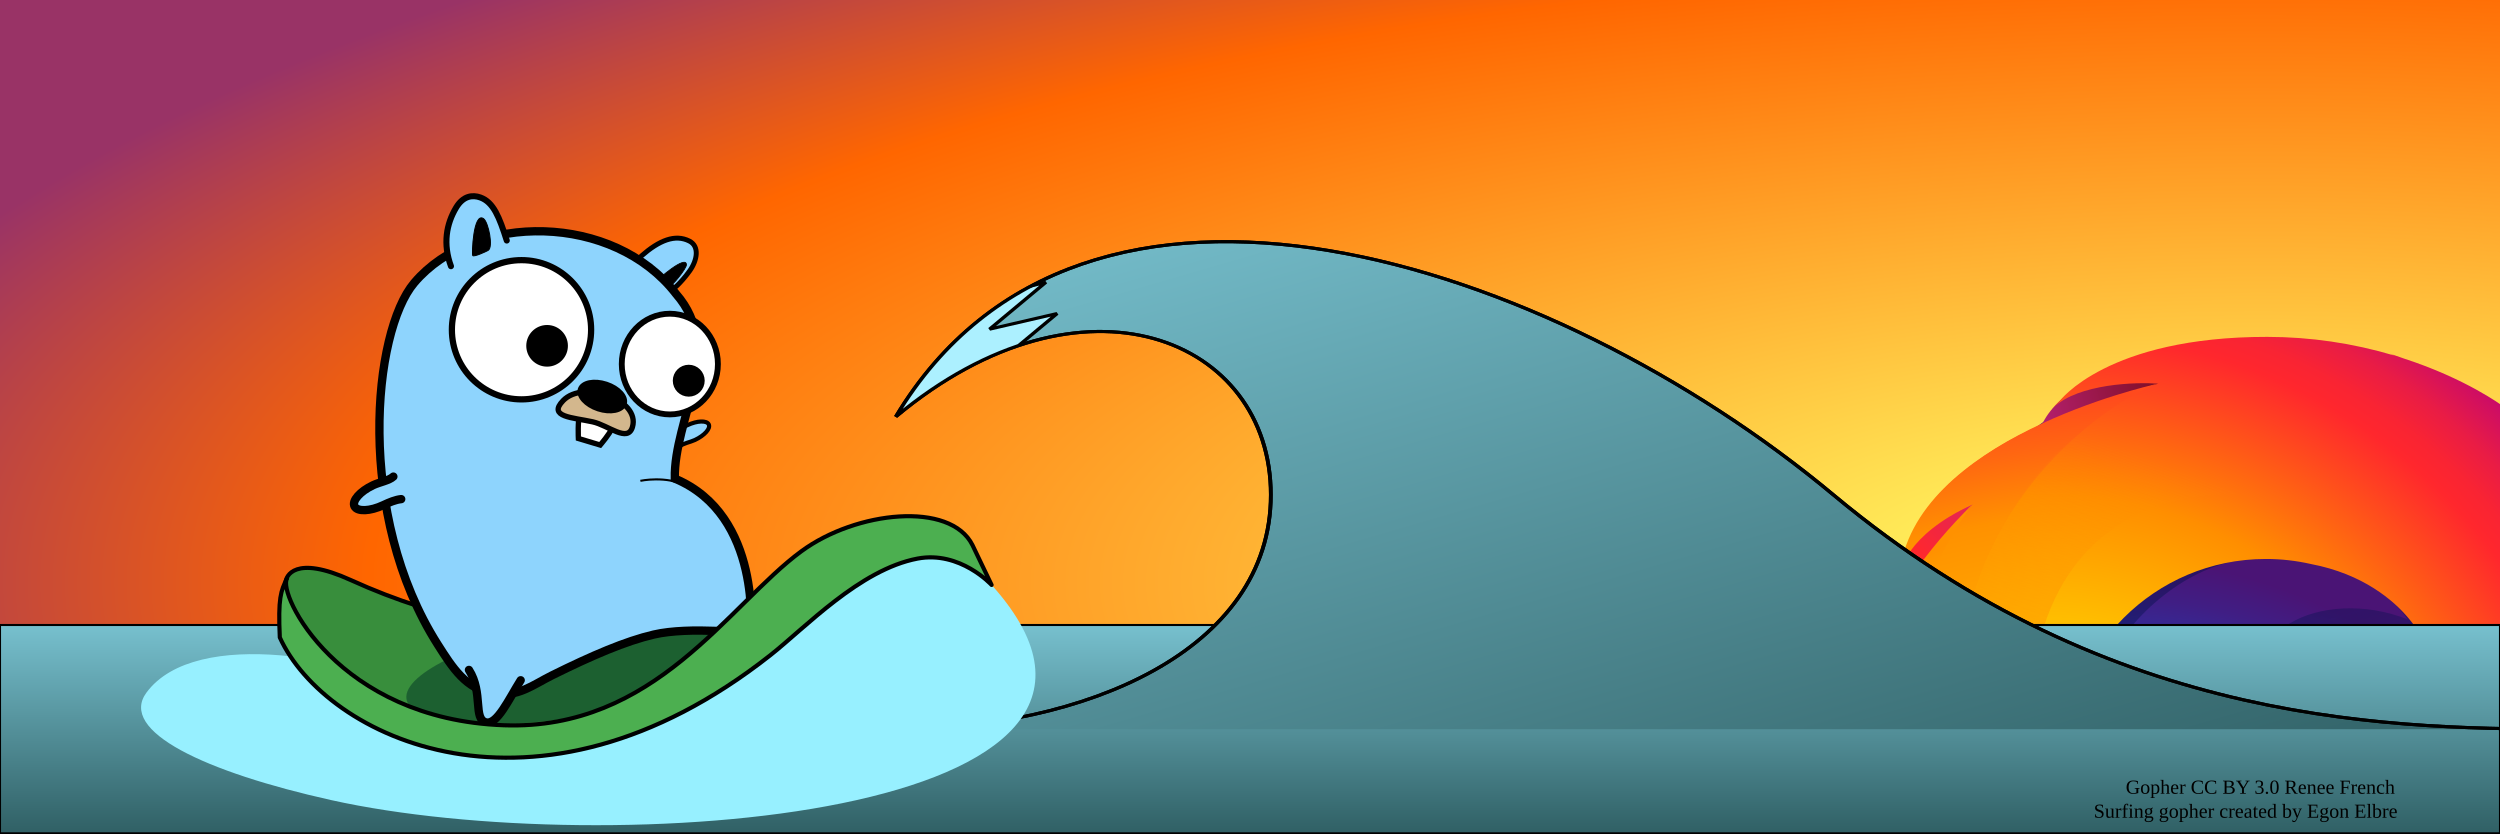
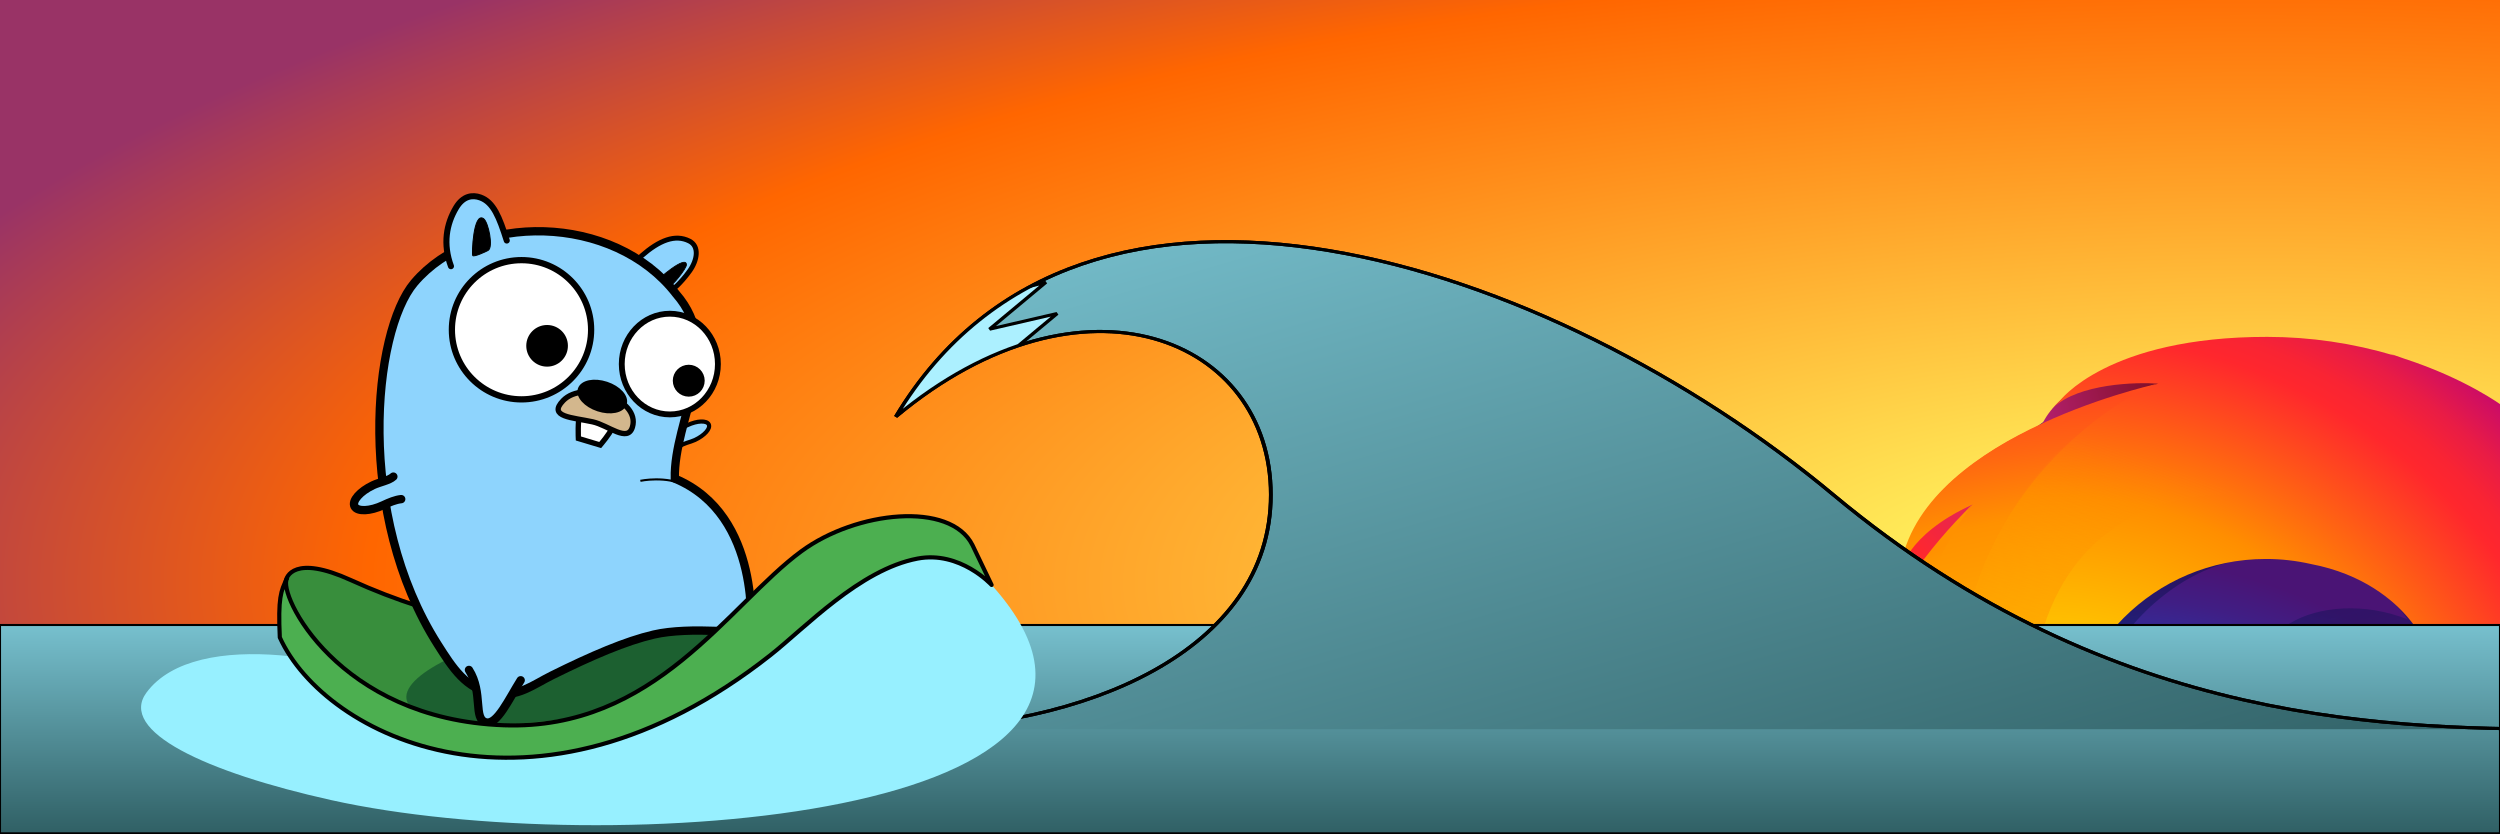
<svg xmlns="http://www.w3.org/2000/svg" version="1.1" width="1200" viewBox="0 0 1200 400">
  <style>
    #gopher {
        transform: translate(50px, 75px);
    }
    .water {
        fill: url(#water);
        stroke: black;
    }
    .foam {
        fill: #acf0ff;
        stroke: black;
    }
    #wave {
        transform: translate(-650px, 50px) scale(1.8, 1.5);
    }
    #copyright {
        transform: translate(1005px, 381px);
        font-size: 0.8em;
    }
    .sky {
        fill: url(#sunset);
    }
    #firefox {
        transform: translate(1350px, 1000px) rotate(180deg) scale(3);
    }
</style>
  <defs>
    <path id="waveshape" d="     M 600,200     c 50,0 100,-25 100,-75     S 650,50 600,100     c 50,-100, 175,-50 250,25     S 1000,200 1050,200     " />
    <clipPath id="waveclip">
      <use href="#waveshape" />
    </clipPath>
    <radialGradient id="sunset" cx="90%" cy="70%" r="100%">
      <stop offset="5%" stop-color="#FF6" />
      <stop offset="75%" stop-color="#F60" />
      <stop offset="100%" stop-color="#936" />
    </radialGradient>
    <linearGradient id="water" x1="0" x2="0" y1="0" y2="1">
      <stop offset="0%" stop-color="#77c0ce" />
      <stop offset="100%" stop-color="#306065" />
    </linearGradient>
    <linearGradient id="waterwave" x1="0" x2="1" y1="0" y2="1">
      <stop offset="0%" stop-color="#77c0ce" />
      <stop offset="100%" stop-color="#306065" />
    </linearGradient>
  </defs>
  <rect width="100%" height="100%" class="sky" />
  <g id="firefox">
    <svg viewBox="0 0 1024 1024" width="150" x="10" y="10">
      <defs>
        <radialGradient id="radial-gradient" cx="-14480.522" cy="-8329.079" fx="-14509.281" r="450.875" gradientTransform="matrix(0.762, 0.034, -0.05, 1.12, 11560.893, 10069.103)" gradientUnits="userSpaceOnUse">
          <stop offset="0.045" stop-color="#ffea00" />
          <stop offset="0.12" stop-color="#ffde00" />
          <stop offset="0.254" stop-color="#ffbf00" />
          <stop offset="0.429" stop-color="#ff8e00" />
          <stop offset="0.769" stop-color="#ff272d" />
          <stop offset="0.872" stop-color="#e0255a" />
          <stop offset="0.953" stop-color="#cc2477" />
          <stop offset="1" stop-color="#c42482" />
        </radialGradient>
        <radialGradient id="radial-gradient-2" cx="-7529.669" cy="-7921.608" r="791.229" gradientTransform="translate(9921.963 9899.103) scale(1.225 1.225)" gradientUnits="userSpaceOnUse">
          <stop offset="0" stop-color="#00ccda" />
          <stop offset="0.22" stop-color="#0083ff" />
          <stop offset="0.261" stop-color="#007af9" />
          <stop offset="0.33" stop-color="#0060e8" />
          <stop offset="0.333" stop-color="#005fe7" />
          <stop offset="0.438" stop-color="#2639ad" />
          <stop offset="0.522" stop-color="#401e84" />
          <stop offset="0.566" stop-color="#4a1475" />
        </radialGradient>
        <linearGradient id="linear-gradient" x1="575.669" y1="731.188" x2="384.231" y2="104.96" gradientUnits="userSpaceOnUse">
          <stop offset="0" stop-color="#000f43" stop-opacity="0.4" />
          <stop offset="0.485" stop-color="#001962" stop-opacity="0.173" />
          <stop offset="1" stop-color="#002079" stop-opacity="0" />
        </linearGradient>
        <radialGradient id="radial-gradient-3" cx="-8260.94" cy="-6516.556" r="266.886" gradientTransform="matrix(1.219, 0.123, -0.123, 1.219, 10296.265, 9597.23)" gradientUnits="userSpaceOnUse">
          <stop offset="0.003" stop-color="#ffea00" />
          <stop offset="0.497" stop-color="#ff272d" />
          <stop offset="1" stop-color="#c42482" />
        </radialGradient>
        <radialGradient id="radial-gradient-4" cx="-8285.087" cy="-6772.468" r="445.678" gradientTransform="matrix(1.219, 0.123, -0.123, 1.219, 10296.265, 9597.23)" gradientUnits="userSpaceOnUse">
          <stop offset="0.003" stop-color="#ffe900" />
          <stop offset="0.157" stop-color="#ffaf0e" />
          <stop offset="0.316" stop-color="#ff7a1b" />
          <stop offset="0.472" stop-color="#ff4e26" />
          <stop offset="0.621" stop-color="#ff2c2e" />
          <stop offset="0.762" stop-color="#ff1434" />
          <stop offset="0.892" stop-color="#ff0538" />
          <stop offset="1" stop-color="#ff0039" />
        </radialGradient>
        <radialGradient id="radial-gradient-5" cx="-8222.051" cy="-6359.332" r="408.958" gradientTransform="matrix(1.219, 0.123, -0.123, 1.219, 10296.265, 9597.23)" gradientUnits="userSpaceOnUse">
          <stop offset="0.003" stop-color="#ff272d" />
          <stop offset="0.497" stop-color="#c42482" />
          <stop offset="0.986" stop-color="#620700" />
        </radialGradient>
        <radialGradient id="radial-gradient-6" cx="750.189" cy="396.041" fx="778.167" fy="382.212" r="782.18" gradientUnits="userSpaceOnUse">
          <stop offset="0.156" stop-color="#ffea00" />
          <stop offset="0.231" stop-color="#ffde00" />
          <stop offset="0.365" stop-color="#ffbf00" />
          <stop offset="0.541" stop-color="#ff8e00" />
          <stop offset="0.763" stop-color="#ff272d" />
          <stop offset="0.796" stop-color="#f92433" />
          <stop offset="0.841" stop-color="#e91c45" />
          <stop offset="0.893" stop-color="#cf0e62" />
          <stop offset="0.935" stop-color="#b5007f" />
        </radialGradient>
        <radialGradient id="radial-gradient-7" cx="691.339" cy="3.289" r="923.615" gradientUnits="userSpaceOnUse">
          <stop offset="0.279" stop-color="#ffea00" />
          <stop offset="0.402" stop-color="#fd0" />
          <stop offset="0.63" stop-color="#ffba00" />
          <stop offset="0.856" stop-color="#ff9100" />
          <stop offset="0.933" stop-color="#ff6711" />
          <stop offset="0.994" stop-color="#ff4a1d" />
        </radialGradient>
        <linearGradient id="linear-gradient-2" x1="-8944.65" y1="-6677.742" x2="-8660.289" y2="-6750.226" gradientTransform="matrix(1.219, 0.123, -0.123, 1.219, 10296.265, 9597.23)" gradientUnits="userSpaceOnUse">
          <stop offset="0" stop-color="#c42482" stop-opacity="0.5" />
          <stop offset="0.474" stop-color="#ff272d" stop-opacity="0.5" />
          <stop offset="0.486" stop-color="#ff2c2c" stop-opacity="0.513" />
          <stop offset="0.675" stop-color="#ff7a1a" stop-opacity="0.72" />
          <stop offset="0.829" stop-color="#ffb20d" stop-opacity="0.871" />
          <stop offset="0.942" stop-color="#ffd605" stop-opacity="0.964" />
          <stop offset="1" stop-color="#ffe302" />
        </linearGradient>
        <linearGradient id="linear-gradient-3" x1="245.347" y1="-1082.012" x2="190.775" y2="-1221.859" gradientTransform="matrix(0.995, 0.1, -0.1, 0.995, -173.696, 1313.941)" gradientUnits="userSpaceOnUse">
          <stop offset="0" stop-color="#891551" stop-opacity="0.6" />
          <stop offset="1" stop-color="#c42482" stop-opacity="0" />
        </linearGradient>
        <linearGradient id="linear-gradient-4" x1="22.04" y1="718.827" x2="116.148" y2="825.714" gradientTransform="matrix(0.995, 0.1, -0.1, 0.995, 305.439, -246.471)" gradientUnits="userSpaceOnUse">
          <stop offset="0.005" stop-color="#891551" stop-opacity="0.5" />
          <stop offset="0.484" stop-color="#ff272d" stop-opacity="0.5" />
          <stop offset="1" stop-color="#ff272d" stop-opacity="0" />
        </linearGradient>
        <linearGradient id="linear-gradient-5" x1="200.104" y1="904.616" x2="200.171" y2="829.835" gradientTransform="matrix(0.995, 0.1, -0.1, 0.995, 305.439, -246.471)" gradientUnits="userSpaceOnUse">
          <stop offset="0" stop-color="#c42482" />
          <stop offset="0.083" stop-color="#c42482" stop-opacity="0.81" />
          <stop offset="0.206" stop-color="#c42482" stop-opacity="0.565" />
          <stop offset="0.328" stop-color="#c42482" stop-opacity="0.362" />
          <stop offset="0.447" stop-color="#c42482" stop-opacity="0.204" />
          <stop offset="0.562" stop-color="#c42482" stop-opacity="0.091" />
          <stop offset="0.673" stop-color="#c42482" stop-opacity="0.023" />
          <stop offset="0.773" stop-color="#c42482" stop-opacity="0" />
        </linearGradient>
        <linearGradient id="linear-gradient-6" x1="655.531" y1="38.12" x2="961.187" y2="721.615" gradientUnits="userSpaceOnUse">
          <stop offset="0" stop-color="#fff14f" />
          <stop offset="0.268" stop-color="#ffee4c" />
          <stop offset="0.452" stop-color="#ffe643" />
          <stop offset="0.612" stop-color="#ffd834" />
          <stop offset="0.757" stop-color="#ffc41e" />
          <stop offset="0.892" stop-color="#ffab02" />
          <stop offset="0.902" stop-color="#ffa900" />
          <stop offset="0.949" stop-color="#ffa000" />
          <stop offset="1" stop-color="#ff9100" />
        </linearGradient>
        <linearGradient id="linear-gradient-7" x1="715.885" y1="431.21" x2="571.098" y2="819.96" gradientUnits="userSpaceOnUse">
          <stop offset="0" stop-color="#ff8e00" />
          <stop offset="0.04" stop-color="#ff8e00" stop-opacity="0.858" />
          <stop offset="0.084" stop-color="#ff8e00" stop-opacity="0.729" />
          <stop offset="0.13" stop-color="#ff8e00" stop-opacity="0.628" />
          <stop offset="0.178" stop-color="#ff8e00" stop-opacity="0.557" />
          <stop offset="0.227" stop-color="#ff8e00" stop-opacity="0.514" />
          <stop offset="0.282" stop-color="#ff8e00" stop-opacity="0.5" />
          <stop offset="0.389" stop-color="#ff8e00" stop-opacity="0.478" />
          <stop offset="0.524" stop-color="#ff8e00" stop-opacity="0.416" />
          <stop offset="0.676" stop-color="#ff8e00" stop-opacity="0.314" />
          <stop offset="0.838" stop-color="#ff8e00" stop-opacity="0.172" />
          <stop offset="1" stop-color="#ff8e00" stop-opacity="0" />
        </linearGradient>
      </defs>
      <g>
        <path d="M805.285,93.558c-23.947,27.884-35.1,90.639-10.818,154.256s61.5,49.8,84.7,114.673c30.623,85.6,16.369,200.589,16.369,200.589s36.814,106.609,62.468-6.633C1014.787,343.74,805.285,145.937,805.285,93.558Z" style="fill: url(#radial-gradient)" />
        <path id="_Path_" d="M513.072,976.638c245.236,0,443.9-199.739,443.9-446.028S758.308,84.583,513.31,84.583,69.65,284.322,69.65,530.61C69.175,777.137,268.073,976.638,513.072,976.638Z" style="fill: url(#radial-gradient-2)" />
        <path d="M845.675,805.636a246.888,246.888,0,0,1-30.123,18.183,704,704,0,0,0,38.3-62.961c9.46-10.47,18.126-20.648,25.188-31.653,3.437-5.407,7.313-12.079,11.416-19.819,24.921-44.9,52.4-117.563,53.179-192.2l0-.18c.018-1.837.029-3.675.014-5.515a257.6,257.6,0,0,0-5.712-55.748c.2,1.431.376,2.861.556,4.291-.221-1.1-.407-2.212-.644-3.314.366,2.034.66,4,.976,5.983,5.094,43.217,1.466,85.372-16.682,116.45-.286.454-.58.879-.869,1.323,9.41-47.234,12.558-99.387,2.088-151.6,0,0-4.187-25.383-35.376-102.441-17.952-44.353-49.833-80.716-78-107.207-24.69-30.546-47.114-51.045-59.475-64.06-25.821-27.189-36.643-47.569-41.087-60.867-3.853-1.932-53.135-49.807-57.05-51.631-21.511,33.352-89.162,137.675-56.981,235.146,14.584,44.172,51.467,90.017,90.067,115.736,1.695,1.936,22.969,25.042,33.086,77.157C728.992,524.551,723.5,566.564,702,628.692c-25.286,54.505-90.067,108.388-150.724,113.9C421.6,754.373,374.127,677.484,374.127,677.484c46.336,18.525,97.568,14.65,128.724-4.556,31.4-19.425,50.394-33.827,65.81-28.148,15.2,5.653,27.3-10.756,16.442-27.767a78.5,78.5,0,0,0-79.4-34.573c-31.433,5.109-60.226,30.009-101.412,5.894a85.528,85.528,0,0,1-7.729-5.062c-2.715-1.785,8.826,2.717,6.133.688-8.015-4.354-22.2-13.842-25.88-17.217-.613-.562,6.219,2.179,5.606,1.616-38.51-31.712-33.7-53.134-32.49-66.57.969-10.749,7.964-24.523,19.751-30.11,5.693,3.107,9.24,5.479,9.24,5.479s-2.428-4.961-3.741-7.576c.46-.2.9-.147,1.358-.342,4.664,2.251,14.977,8.1,20.407,11.667,7.072,4.988,9.326,9.436,9.326,9.436s1.862-1.025.485-5.375c-.5-1.784-2.647-7.453-9.652-13.174l.438.049a81.2,81.2,0,0,1,11.867,8.241c1.975-7.181,5.527-14.679,4.746-28.092-.477-9.431-.257-11.873-1.919-15.515-1.488-3.128.834-4.348,3.418-1.1a32.826,32.826,0,0,0-2.208-7.4l.022-.244c3.225-11.236,68.248-40.461,72.981-43.877a67.355,67.355,0,0,0,19.132-20.8c3.617-5.763,6.337-13.848,7-26.112.355-8.844-3.759-14.734-69.507-21.618-17.981-1.771-28.531-14.8-34.526-26.823-1.094-2.59-2.209-4.937-3.325-7.282a58,58,0,0,1-2.558-8.431c10.749-30.873,28.81-56.977,55.367-76.7,1.447-1.318-5.782.338-4.336-.98,1.687-1.538,12.706-5.977,14.787-6.977,2.542-1.2-10.882-6.9-22.732-5.512-12.069,1.36-14.632,2.8-21.073,5.531,2.673-2.661,11.173-6.149,9.18-6.126-13.011,1.995-29.179,9.558-43,18.124a10.731,10.731,0,0,1,.835-4.348c-6.441,2.732-22.26,13.788-26.865,23.142a44.329,44.329,0,0,0,.266-5.4A84.483,84.483,0,0,0,351.9,227.362l-.241.219c-37.358-15.05-70.233-16.024-98.053-9.276-6.086-6.112-9.059-1.644-22.907-32.069-.941-1.832.722,1.809,0,0-2.278-5.9,1.389,7.872,0,0-23.284,18.372-53.92,39.193-68.626,53.89-.182.586,17.156-4.9,0,0-6.008,1.716-5.6,5.281-6.513,37.5-.22,2.443-.025,5.179-.223,7.378-11.748,14.968-19.749,27.643-22.775,34.211-15.193,26.18-31.926,66.992-48.146,131.551A334.364,334.364,0,0,1,110.2,400.365c-13.488,34.267-26.527,88.078-29.134,170.945a483.614,483.614,0,0,1,12.533-50.66,473.038,473.038,0,0,0,34.74,201.061c9.329,22.821,24.76,57.455,51.029,95.4,82.533,86.839,198.945,140.9,327.852,140.9C641.792,958.012,762.635,899.133,845.675,805.636Z" style="fill: url(#linear-gradient)" />
        <path d="M746.1,868.708c162.87-18.86,234.969-186.7,142.381-190-83.633-2.673-219.527,198.9-142.381,190Z" style="fill: url(#radial-gradient-3)" />
        <path d="M900.207,644.424c112.056-65.214,82.839-206.08,82.839-206.08S939.8,488.582,910.421,568.664C881.4,647.963,832.837,683.812,900.207,644.424Z" style="fill: url(#radial-gradient-4)" />
        <path d="M544.474,952.062c156.227,49.851,290.5-73.22,207.733-114.32C676.956,800.676,470.324,928.49,544.474,952.062Z" style="fill: url(#radial-gradient-5)" />
        <path d="M911.849,704.234c3.8-5.363,8.94-22.535,13.48-30.211C952.911,629.5,953.106,594,953.106,593.187c16.659-83.219,15.148-117.2,4.9-180.043-8.251-50.6-44.322-123.092-75.57-158-32.2-35.965-9.514-24.247-40.692-50.518-27.327-30.293-53.823-60.291-68.253-72.355C669.215,45.094,671.571,26.577,673.579,23.42c-.339.371-.837.922-1.472,1.643C670.872,20.14,670,16,670,16s-57,57-69,152c-7.834,62.021,15.383,126.676,49,168a381.367,381.367,0,0,0,59,58l0-.026c25.4,36.477,39.38,81.489,39.38,129.909,0,121.244-98.341,219.531-219.652,219.531a220.455,220.455,0,0,1-49.134-5.519c-57.236-10.908-90.288-39.781-106.772-59.382-9.447-11.234-13.464-19.423-13.464-19.423,51.283,18.371,107.986,14.528,142.468-4.518,34.749-19.265,55.774-33.546,72.837-27.915,16.82,5.606,30.211-10.667,18.2-27.536-11.771-16.845-42.4-40.97-87.878-34.286-34.789,5.067-66.657,29.76-112.24,5.845a96.313,96.313,0,0,1-8.554-5.02c-3.005-1.771,9.768,2.695,6.787.682-8.87-4.318-24.573-13.728-28.643-17.074-.679-.557,6.883,2.161,6.2,1.6-42.621-31.449-37.3-52.693-35.959-66.018,1.073-10.66,8.814-24.32,21.859-29.86,6.3,3.081,10.226,5.433,10.226,5.433s-2.688-4.92-4.141-7.513c.509-.194.994-.145,1.5-.339,5.162,2.232,16.576,8.029,22.586,11.57,7.827,4.947,10.322,9.358,10.322,9.358s2.061-1.016.536-5.33c-.557-1.769-2.929-7.391-10.682-13.065l.485.049a90.851,90.851,0,0,1,13.134,8.173c2.186-7.121,6.118-14.557,5.253-27.859-.528-9.352-.284-11.775-2.124-15.386-1.647-3.1.924-4.312,3.782-1.088a30.038,30.038,0,0,0-2.444-7.343l.025-.242c3.57-11.143,75.535-40.125,80.773-43.513a70.31,70.31,0,0,0,21.175-20.63c4-5.715,7.014-13.733,7.748-25.895.246-5.48-1.441-9.817-20.5-13.965-11.439-2.49-29.136-4.913-56.433-7.474-19.9-1.756-31.577-14.676-38.212-26.6-1.211-2.569-2.445-4.9-3.68-7.222a53.108,53.108,0,0,1-2.831-8.36,158.47,158.47,0,0,1,61.279-76.063c1.6-1.308-6.4.335-4.8-.972,1.868-1.525,14.063-5.927,16.367-6.919,2.813-1.186-12.044-6.84-25.159-5.466-13.357,1.349-16.194,2.776-23.323,5.486,2.959-2.639,12.366-6.1,10.161-6.075-14.4,1.978-32.3,9.479-47.6,17.973a9.676,9.676,0,0,1,.924-4.312c-7.129,2.709-24.637,13.674-29.734,22.95a39.488,39.488,0,0,0,.294-5.354,88.678,88.678,0,0,0-14.6,13.7l-.267.218c-41.347-14.925-77.732-15.891-108.522-9.2-6.736-6.061-17.566-15.226-32.892-45.4-1.041-1.817-1.6,3.755-2.4,1.961-5.955-13.813-9.553-36.444-8.962-52.046,0,0-12.318,5.614-22.513,29.06-1.893,4.215-3.107,6.54-4.32,8.865-.558.678,1.265-7.7.974-7.244-1.772,3-6.356,7.192-8.371,12.618-1.384,4.021-3.325,6.273-4.564,11.288l-.291.46c-.1-1.478.367-6.081.027-5.137a236.1,236.1,0,0,0-12.308,29.841c-5.489,18.046-11.879,42.61-12.892,74.565-.244,2.423-.027,5.136-.247,7.317-13,14.844-21.858,27.413-25.207,33.928C75.18,329.762,56.66,370.236,38.707,434.259A319.143,319.143,0,0,1,67.245,384.27C52.316,418.253,37.885,471.618,35,553.8a438.522,438.522,0,0,1,13.872-50.24c-2.578,54.8,3.805,122.74,38.449,199.393,20.57,45.087,67.921,136.649,183.62,208.1l-.01.007s39.36,29.3,107.017,51.259c5,1.814,10.065,3.6,15.234,5.333-1.622-.655-3.191-1.344-4.715-2.052a484.883,484.883,0,0,0,138.8,20.4c175.18.149,226.846-70.2,226.846-70.2s-.182.137-.513.377q3.708-3.491,7.143-7.257c-27.639,26.1-90.715,27.832-114.3,25.949,40.223-11.813,66.691-21.806,118.175-41.519Q773.655,890,783.1,885.71c.681-.3,1.368-.625,2.052-.936,1.249-.582,2.486-1.132,3.747-1.744a349.205,349.205,0,0,0,70.262-43.987c51.7-41.3,62.949-81.557,68.829-108.1-.82,2.544-3.375,8.475-5.17,12.316-13.315,28.482-42.841,45.959-74.908,60.948A688.993,688.993,0,0,0,890.3,741.773C900.767,731.39,904.033,715.148,911.849,704.234Z" style="fill: url(#radial-gradient-6)" />
        <path d="M848.921,802.982c21.08-23.241,40.01-49.824,54.349-79.968,36.9-77.582,93.952-206.58,49.018-341.306C916.775,275.225,868.016,217,806.107,160.122,705.563,67.756,677.482,26.521,677.482,2c0,0-116.089,129.409-65.742,264.381S765.2,396.405,833.419,537.255C913.694,703,768.47,883.869,648.375,934.493c7.353-1.633,266.97-60.383,280.614-208.882C928.68,728.342,922.83,769.414,848.921,802.982Z" style="fill: url(#radial-gradient-7)" />
        <path d="M512.592,321.373c.393-8.77-4.156-14.66-76.682-21.463-29.839-2.755-41.265-30.334-44.748-41.941-10.61,27.565-14.991,56.49-12.636,91.477,1.61,22.92,17.009,47.521,24.37,61.965,0,0,1.636-2.126,2.391-2.912,13.861-14.431,71.936-36.419,77.392-39.541C488.693,365.159,511.582,348.435,512.592,321.373Z" style="fill: url(#linear-gradient-2)" />
        <path d="M193.314,158.471c-1.041-1.818-1.6,3.754-2.4,1.961-5.955-13.813-9.578-36.2-8.72-52.022,0,0-12.318,5.614-22.513,29.06-1.893,4.215-3.107,6.54-4.32,8.865-.558.678,1.265-7.7.974-7.244-1.771,3-6.355,7.192-8.346,12.375-1.651,4.239-3.349,6.515-4.613,11.772-.389,1.429.392-6.323.052-5.379-23.711,45.825-28.237,115.114-25.738,112.184,50.478-53.9,108.325-66.683,108.325-66.683-6.155-4.534-19.528-17.625-32.7-44.889Z" style="fill: url(#linear-gradient-3)" />
        <path d="M384.844,722.1c-69.724-29.769-148.992-71.755-146-167.138,4.075-125.619,117.145-100.791,117.145-100.791-4.267,1.039-15.675,9.162-19.718,17.82-4.273,10.827-12.069,35.276,11.551,60.9,37.089,40.192-76.2,95.356,98.663,199.567,4.41,2.4-40.991-1.43-61.639-10.358Z" style="fill: url(#linear-gradient-4)" />
        <path d="M360.074,659.5c49.442,17.207,107.04,14.189,141.523-4.858,23.085-12.851,52.7-33.434,70.922-28.353-15.777-6.236-27.726-9.15-42.1-9.862-2.448,0-5.382-.052-8.048-.32a136.228,136.228,0,0,0-15.757.863c-8.9.818-18.766,6.433-27.735,5.532-.485-.049,8.7-3.774,7.953-3.605-4.752.991-9.915,1.205-15.37,1.881-3.467.386-6.449.82-9.891.963-102.982,8.733-190.017-55.813-190.017-55.813-7.408,24.95,33.166,74.3,88.521,93.572Z" style="fill: url(#linear-gradient-5)" />
        <path d="M848.738,803.646C952.9,701.376,1005.6,577.061,983.321,437.627c0,0,8.9,71.5-24.848,144.628,16.213-71.393,18.1-160.114-24.975-251.988C876.005,207.636,781.45,143.109,745.351,116.189,690.656,75.4,667.983,33.87,667.574,25.3c-16.339,33.477-65.766,148.2-5.31,247,56.64,92.564,145.865,120.039,208.328,204.947C985.667,633.667,848.738,803.646,848.738,803.646Z" style="fill: url(#linear-gradient-6)" />
        <path d="M833.814,537.551C797.412,462.35,751.978,429.55,709,394c5,7,6.232,9.473,9,14,37.827,40.316,93.607,138.656,53.11,262.107C694.881,902.482,389.967,793.057,358,762.319c12.932,134.489,238.036,198.845,384.6,111.63C826,795,893.468,660.788,833.814,537.551Z" style="fill: url(#linear-gradient-7)" />
      </g>
    </svg>
  </g>
  <rect y="300" width="100%" height="100" class="water" />
  <g id="wave">
    <use href="#waveshape" class="water" style="fill: url(#waterwave)" />
    <path class="foam" d="     M 630,60     l 10,-3     l -15,15     l 18,-5     l -10,10     v30     h-100     v-50     z     " clip-path="url(#waveclip)" />
    <use href="#waveshape" class="water" style="fill: none;" />
  </g>
-   <text id="copyright">
-     <tspan x="1.6em">Gopher CC BY 3.0 Renee French</tspan>
-     <tspan dy="1.2em" x="0">Surfing gopher created by Egon Elbre</tspan>
-   </text>
  <g id="gopher">
    <defs id="defs4">
      <linearGradient id="linearGradient4289">
        <stop style="stop-color:#00dce2;stop-opacity:1;" offset="0" id="stop4291" />
        <stop style="stop-color:#97f0ff;stop-opacity:1" offset="1" id="stop4293" />
      </linearGradient>
      <linearGradient href="#linearGradient4289" id="linearGradient4295" x1="431.334" y1="531.393" x2="400.666" y2="386.128" gradientUnits="userSpaceOnUse" gradientTransform="translate(129.453,193.74)" />
    </defs>
    <g id="layer6" transform="translate(-111.7365,-176.0234)" style="display:inline">
      <path style="fill:url(#linearGradient4295);fill-opacity:1;fill-rule:evenodd;stroke:none;stroke-width:1px;stroke-linecap:butt;stroke-linejoin:miter;stroke-opacity:1" d="m 132.042,433.463 c 23.84,-32.316 103.542,-15.624 130.056,0.607 89.595,44.019 169.113,-19.05 186.402,-33.707 42.519,-37.921 60.763,-37.331 75.655,-30.124 4.451,2.154 10.795,11.465 14.408,12.499 98.105,111.171 -186.006,131.629 -317.797,102.343 -60.452,-13.433 -102.376,-33.111 -88.723,-51.618 z" id="path4287" />
    </g>
    <g style="display:none" transform="translate(-111.7365,-176.0234)" id="g4764">
      <path id="path4766" d="m 132.042,433.463 c 23.84,-32.316 103.542,-15.624 130.056,0.607 89.595,44.019 169.113,-19.05 186.402,-33.707 42.519,-37.921 60.763,-37.331 75.655,-30.124 4.451,2.154 10.795,11.465 14.408,12.499 98.105,111.171 -186.006,131.629 -317.797,102.343 -60.452,-13.433 -102.376,-33.111 -88.723,-51.618 z" style="fill:#f3df49;fill-opacity:1;fill-rule:evenodd;stroke:none;stroke-width:1px;stroke-linecap:butt;stroke-linejoin:miter;stroke-opacity:1" />
    </g>
    <g id="layer5" transform="translate(-111.7365,-176.0234)">
      <path style="display:inline;fill:#388e3c;fill-opacity:1;fill-rule:evenodd;stroke:#000000;stroke-width:2;stroke-linecap:butt;stroke-linejoin:round;stroke-miterlimit:4;stroke-dasharray:none;stroke-opacity:1" d="m 198.79,380.429 c 0.258,-2.631 4.097,-13.369 31.374,-0.952 87.587,39.873 172.373,28.762 238.085,1.513 -35.446,31.74 -105.09,70.96 -151.5,82.622 -33.173,-0.25 -69.22,-8.332 -91.922,-33.791 -10.377,-11.637 -27.083,-38.739 -26.037,-49.393 z" id="path4159" />
      <ellipse style="opacity:1;fill:#1b5e2f;fill-opacity:0.941;stroke:none;stroke-width:2;stroke-linecap:round;stroke-linejoin:round;stroke-miterlimit:4;stroke-dasharray:none;stroke-dashoffset:0;stroke-opacity:1" id="path4284" cx="280.876" cy="474.384" rx="83.288" ry="22.62" transform="matrix(0.9852027,-0.1713931,0.1310348,0.9913778,0,0)" />
    </g>
    <g id="layer3" transform="translate(-111.7365,-176.0234)">
      <path style="display:inline;opacity:1;fill:#8ed4fe;fill-opacity:1;fill-rule:evenodd;stroke:#000000;stroke-width:2.367;stroke-linecap:round;stroke-linejoin:miter;stroke-miterlimit:4;stroke-dasharray:none;stroke-opacity:1" d="m 369.509,223.971 c 8.702,-7.656 16.287,-10.659 23.08,-7.258 4.975,2.491 3.879,9.206 0.186,14.349 -4.404,6.132 -8.49,9.321 -8.743,9.311" id="path4191" />
      <path style="display:inline;opacity:1;fill:#000000;fill-opacity:1;fill-rule:evenodd;stroke:#000000;stroke-width:0.395px;stroke-linecap:butt;stroke-linejoin:miter;stroke-opacity:1" d="m 377.176,235.834 c 0.039,0.824 4.249,3.422 5.457,3.096 1.767,-0.477 8.641,-9.056 8.601,-10.83 -0.115,-4.971 -14.083,7.201 -14.058,7.734 z" id="path4201" />
      <path id="path4251" d="m 388.092,315.249 c 1.496,-1.405 4.866,-1.942 7.212,-3.038 4.645,-2.176 7.611,-5.533 6.625,-7.497 -0.985,-1.965 -5.55,-1.794 -10.196,0.382 -2.243,1.052 -4.386,1.93 -6.408,2.138" style="display:inline;opacity:1;fill:#8ed4fd;fill-opacity:1;stroke:#000000;stroke-width:2;stroke-linecap:round;stroke-linejoin:bevel;stroke-miterlimit:4;stroke-dasharray:none;stroke-dashoffset:0;stroke-opacity:1" />
      <path style="fill:#8ed4fd;fill-opacity:1;fill-rule:evenodd;stroke:#000000;stroke-width:4;stroke-linecap:butt;stroke-linejoin:miter;stroke-miterlimit:4;stroke-dasharray:none;stroke-opacity:1" d="m 298.548,433.973 c -13.219,-2.143 -19.679,-12.581 -26.607,-23.445 -39.799,-62.416 -31.281,-150.251 -11.384,-173.744 28.951,-34.182 95.759,-33.51 125.692,5.328 23.506,26.833 -1.187,59.972 -0.604,88.639 C 427.864,348.355 422,405.112 422,405.112 c 0,0 -29.164,-3.515 -46.414,0.485 -13.469,3.123 -29.732,10.113 -48.81,19.563 -9.17,4.542 -16.539,10.707 -28.227,8.812 z" id="path4235" />
      <path style="display:inline;opacity:1;fill:#8ed4fd;fill-opacity:1;stroke:#000000;stroke-width:4;stroke-linecap:round;stroke-linejoin:bevel;stroke-miterlimit:4;stroke-dasharray:none;stroke-dashoffset:0;stroke-opacity:1" d="m 250.549,329.788 c -2.015,1.902 -6.565,2.64 -9.729,4.129 -6.265,2.955 -10.258,7.499 -8.92,10.148 1.338,2.65 7.502,2.403 13.768,-0.553 3.025,-1.429 5.916,-2.622 8.646,-2.91" id="path4183" />
      <path style="fill:none;fill-rule:evenodd;stroke:#000000;stroke-width:1px;stroke-linecap:butt;stroke-linejoin:miter;stroke-opacity:1" d="m 391.384,334.295 c -9.823,-5.146 -22.274,-2.475 -22.274,-2.475" id="path4253" />
      <path id="path4255" d="m 286.83,422.587 c 6.996,10.92 1.841,23.67 8.241,25.193 5.236,1.246 10.828,-11.015 16.596,-20.235" style="display:inline;opacity:1;fill:#8ed4fd;fill-opacity:1;stroke:#000000;stroke-width:4;stroke-linecap:round;stroke-linejoin:bevel;stroke-miterlimit:4;stroke-dasharray:none;stroke-dashoffset:0;stroke-opacity:1" />
      <circle style="opacity:1;fill:#ffffff;fill-opacity:1;stroke:#000000;stroke-width:3;stroke-linecap:round;stroke-linejoin:round;stroke-miterlimit:4;stroke-dasharray:none;stroke-dashoffset:0;stroke-opacity:1" id="path4212" cx="312.057" cy="259.305" r="33.415" />
      <ellipse cy="275.775" cx="383.257" id="circle4214" style="opacity:1;fill:#ffffff;fill-opacity:1;stroke:#000000;stroke-width:2.806;stroke-linecap:round;stroke-linejoin:round;stroke-miterlimit:4;stroke-dasharray:none;stroke-dashoffset:0;stroke-opacity:1" rx="23.077" ry="24.17" />
      <g id="g4257" transform="translate(4.328427,0.4571068)">
        <path id="path4224" d="m 335.728,298.821 c -1.107,3.631 -0.698,12.212 -0.698,12.212 l 10.475,3.152 c 0,0 4.853,-5.714 5.445,-7.782 0.592,-2.067 0.338,-3.207 0.338,-3.207 z" style="display:inline;opacity:1;fill:#ffffff;fill-opacity:1;fill-rule:evenodd;stroke:#000000;stroke-width:2.564;stroke-linecap:butt;stroke-linejoin:miter;stroke-miterlimit:4;stroke-dasharray:none;stroke-opacity:1" />
        <path id="path4222" d="m 327.716,292.849 c -7.616,7.896 4.591,8.085 14.163,10.196 7.577,1.671 16.83,10.159 19.099,2.508 3.92,-13.223 -23.495,-22.831 -33.262,-12.704 z" style="display:inline;opacity:1;fill:#d3b78d;fill-opacity:1;fill-rule:evenodd;stroke:#000000;stroke-width:2.564;stroke-linecap:butt;stroke-linejoin:miter;stroke-miterlimit:4;stroke-dasharray:none;stroke-opacity:1" />
        <ellipse transform="matrix(0.9497031,0.3131517,0.3131517,-0.9497031,0,0)" ry="6.498" rx="11.351" cy="-167.764" cx="420.17" id="path4220" style="display:inline;opacity:1;fill:#000000;fill-opacity:1;stroke:#000000;stroke-width:1.923;stroke-linecap:round;stroke-linejoin:bevel;stroke-miterlimit:4;stroke-dasharray:none;stroke-dashoffset:0;stroke-opacity:1" />
      </g>
      <circle style="opacity:1;fill:#000000;fill-opacity:1;stroke:#000000;stroke-width:2.285;stroke-linecap:round;stroke-linejoin:round;stroke-miterlimit:4;stroke-dasharray:none;stroke-dashoffset:0;stroke-opacity:1" id="path4231" cx="324.338" cy="267.016" r="8.853" />
      <circle r="6.781" cy="283.759" cx="392.334" id="circle4233" style="opacity:1;fill:#000000;fill-opacity:1;stroke:#000000;stroke-width:1.75;stroke-linecap:round;stroke-linejoin:round;stroke-miterlimit:4;stroke-dasharray:none;stroke-dashoffset:0;stroke-opacity:1" />
      <path style="display:inline;opacity:1;fill:#8ed4fe;fill-opacity:1;fill-rule:evenodd;stroke:#000000;stroke-width:2.913;stroke-linecap:round;stroke-linejoin:miter;stroke-miterlimit:4;stroke-dasharray:none;stroke-opacity:1" d="m 278.198,228.795 c -3.902,-10.609 -2.259,-20.229 2.509,-28.163 3.346,-5.568 7.803,-6.188 11.596,-4.822 6.332,2.281 9.116,9.464 12.68,20.664" id="path4189" />
      <path id="path4212-4" d="m 288.665,223.718 c 0.788,0.639 5.95,-1.759 7.315,-2.47 2.72,-1.417 0.131,-13.619 -2.11,-15.238 -4.96,-3.583 -5.716,17.294 -5.205,17.708 z" style="display:inline;opacity:1;fill:#000000;fill-opacity:1;fill-rule:evenodd;stroke:#000000;stroke-width:0.486px;stroke-linecap:butt;stroke-linejoin:miter;stroke-opacity:1" />
    </g>
    <g id="layer2" style="display:inline" transform="translate(-111.7365,-176.0234)">
      <path style="fill:#4caf50;fill-opacity:1;fill-rule:evenodd;stroke:#000000;stroke-width:2;stroke-linecap:butt;stroke-linejoin:round;stroke-miterlimit:4;stroke-dasharray:none;stroke-opacity:1" d="m 199.505,378.716 c -3.004,5.856 -4.34,9.431 -3.463,28.282 21.668,47.77 122.45,97.485 235.386,8.579 16.786,-13.214 43.014,-41.157 70.714,-46.429 20.44,-3.89 35.552,12.637 35.552,12.637 l -9.17,-19.116 c -10.612,-21.217 -55.798,-16.392 -82.111,2.943 -35.087,25.784 -70.3,86.104 -142.843,83.536 -79.714,-2.823 -108.82,-63.392 -104.066,-70.432 z" id="path4149" />
    </g>
  </g>
</svg>
